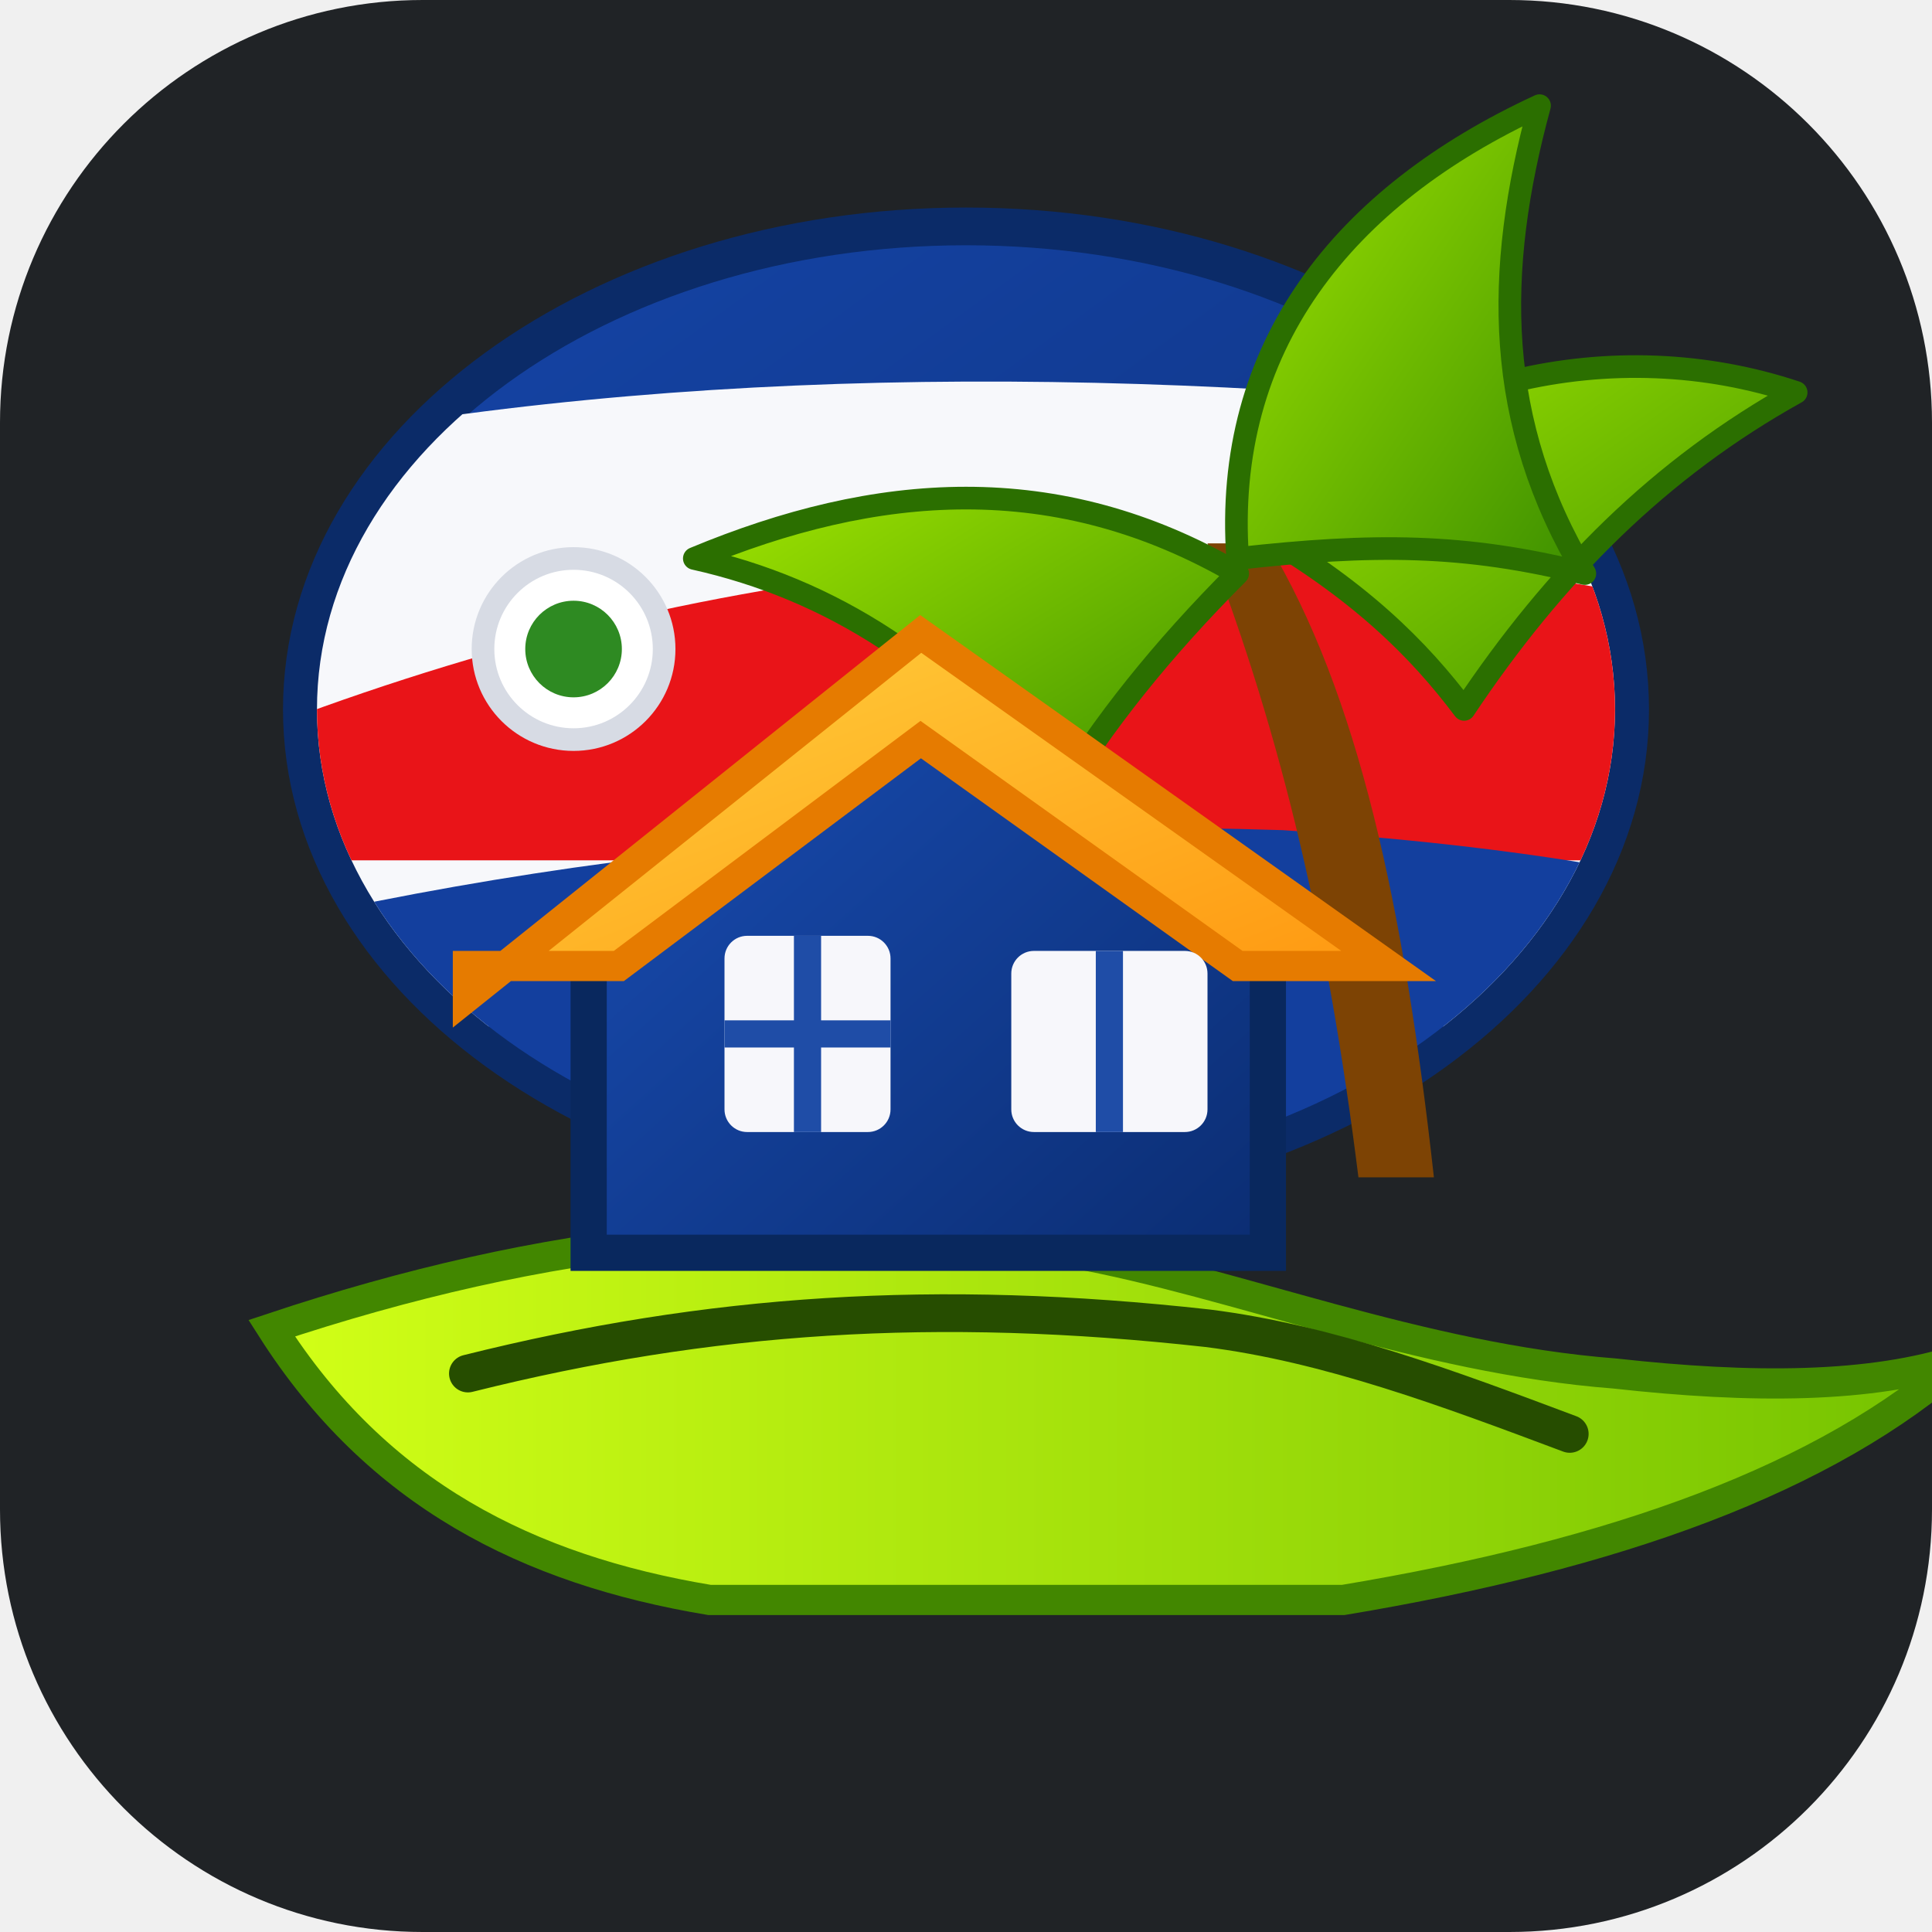
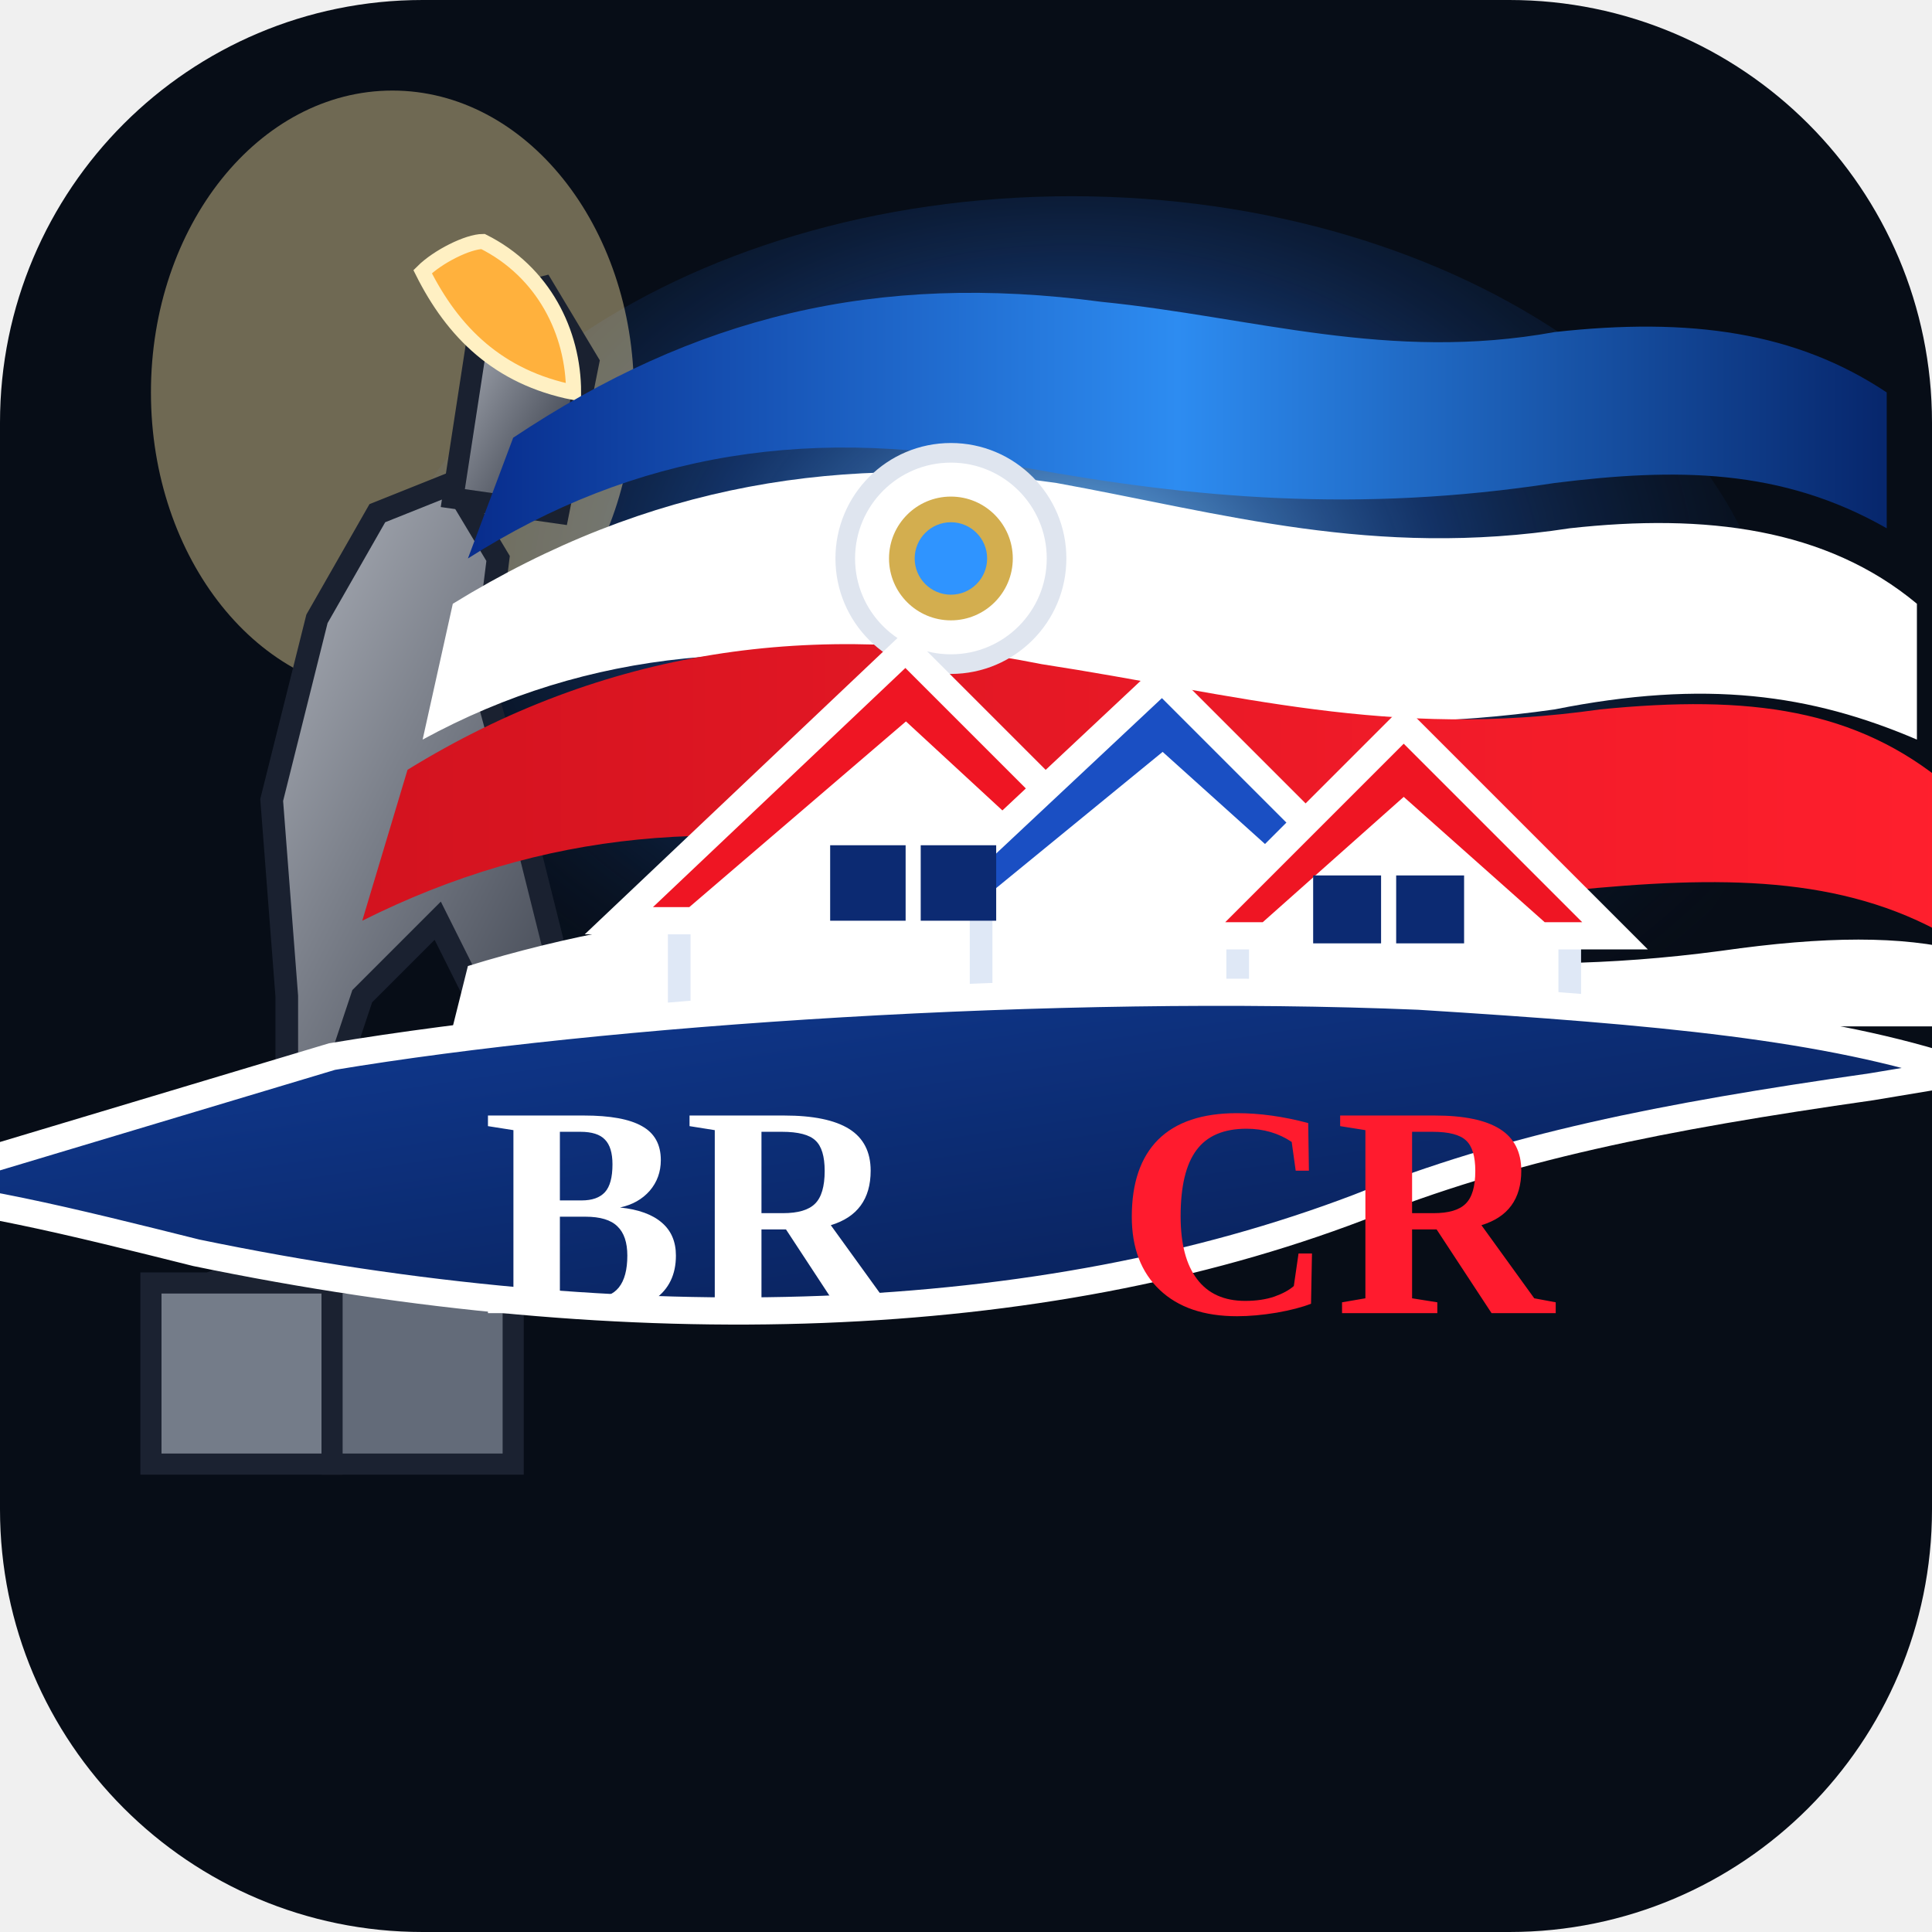
- <svg xmlns="http://www.w3.org/2000/svg" viewBox="0 0 128 128">
+ <svg xmlns="http://www.w3.org/2000/svg" viewBox="0 0 128 128" role="img" aria-label="BienesRaicesCR">
  <defs>
-     <linearGradient id="sky" x1="0%" x2="100%" y1="0%" y2="100%">
-       <stop offset="0%" stop-color="#1545a8" />
-       <stop offset="100%" stop-color="#0d2f78" />
+     <radialGradient id="glow" cx="50%" cy="38%" r="58%">
+       <stop offset="0%" stop-color="#78c5ff" stop-opacity="0.95" />
+       <stop offset="45%" stop-color="#215fc5" stop-opacity="0.45" />
+       <stop offset="100%" stop-color="#071527" stop-opacity="0" />
+     </radialGradient>
+     <linearGradient id="shield" x1="0%" x2="100%" y1="0%" y2="100%">
+       <stop offset="0%" stop-color="#103d99" />
+       <stop offset="100%" stop-color="#081b4c" />
    </linearGradient>
-     <linearGradient id="roof" x1="0%" x2="100%" y1="0%" y2="100%">
-       <stop offset="0%" stop-color="#ffd23f" />
-       <stop offset="100%" stop-color="#ff960f" />
+     <linearGradient id="flagBlue" x1="0%" x2="100%" y1="0%" y2="0%">
+       <stop offset="0%" stop-color="#082d8d" />
+       <stop offset="50%" stop-color="#2d8cf1" />
+       <stop offset="100%" stop-color="#07276d" />
    </linearGradient>
-     <linearGradient id="house" x1="0%" x2="100%" y1="10%" y2="100%">
-       <stop offset="0%" stop-color="#184bb0" />
-       <stop offset="100%" stop-color="#0b2d72" />
+     <linearGradient id="flagRed" x1="0%" x2="100%" y1="0%" y2="0%">
+       <stop offset="0%" stop-color="#d3131f" />
+       <stop offset="100%" stop-color="#ff1f2d" />
    </linearGradient>
-     <linearGradient id="ground" x1="0%" x2="100%" y1="0%" y2="0%">
-       <stop offset="0%" stop-color="#d2ff17" />
-       <stop offset="100%" stop-color="#74c200" />
+     <linearGradient id="statue" x1="0%" x2="100%" y1="0%" y2="100%">
+       <stop offset="0%" stop-color="#bcc0c8" />
+       <stop offset="100%" stop-color="#1f2532" />
    </linearGradient>
-     <linearGradient id="palm" x1="0%" x2="100%" y1="10%" y2="100%">
-       <stop offset="0%" stop-color="#9be000" />
-       <stop offset="100%" stop-color="#3d9000" />
-     </linearGradient>
-     <clipPath id="oval">
-       <ellipse cx="64" cy="47" rx="43" ry="31" />
-     </clipPath>
  </defs>
-   <rect width="128" height="128" rx="28" fill="#202326" />
-   <ellipse cx="64" cy="47" rx="44" ry="32" fill="url(#sky)" stroke="#0b2b68" stroke-width="2.5" />
-   <g clip-path="url(#oval)">
-     <path d="M0 34c26-8 56-10 87-8 17 1 30 4 41 11v31H0V44c10-4 16-7 14-10Z" fill="#f7f8fb" />
-     <path d="M0 56c28-14 58-21 90-19 13 1 25 3 38 8v12H0V56Z" fill="#e91418" />
-     <path d="M0 66c26-8 54-12 85-11 15 1 29 3 43 8v14H0V66Z" fill="#133f9e" />
-     <circle cx="38" cy="43" r="6" fill="#ffffff" stroke="#d7dbe4" stroke-width="1.5" />
-     <circle cx="38" cy="43" r="3.2" fill="#2e8a22" />
+   <rect width="128" height="128" rx="28" fill="#070d17" />
+   <ellipse cx="71" cy="46" rx="47" ry="33" fill="url(#glow)" />
+   <ellipse cx="26" cy="26" rx="16" ry="20" fill="#ffe7a7" opacity="0.42" />
+   <g>
+     <path d="M14 85 19 83 19 66 18 53 21 41 25 34 30 32 33 37 32 45 35 56 38 68 41 81 37 84 34 71 29 61 24 66 20 78 20 85 14 85Z" fill="url(#statue)" stroke="#1a2130" stroke-width="1.5" />
+     <path d="M30 33 32 20l4-1 3 5-2 10Z" fill="url(#statue)" stroke="#1a2130" stroke-width="1.4" />
+     <path d="M32 16c4 2 6 6 6 10-5-1-8-4-10-8 1-1 3-2 4-2Z" fill="#ffb13d" stroke="#fff0c3" stroke-width="1" />
+     <rect x="10" y="85" width="12" height="12" fill="#747c89" stroke="#1b2231" stroke-width="1.4" />
+     <rect x="22" y="85" width="12" height="12" fill="#636b79" stroke="#1b2231" stroke-width="1.4" />
  </g>
-   <path d="M18 88c18-6 35-8 53-5 11 2 23 7 36 8 9 1 17 1 23-1-9 8-23 13-41 16H47c-12-2-22-7-29-18Z" fill="url(#ground)" stroke="#428700" stroke-width="2" />
-   <path d="M31 91c16-4 31-5 49-3 8 1 16 4 24 7" fill="none" stroke="#264d00" stroke-width="2.5" stroke-linecap="round" />
-   <path d="M84 36c6 10 9 24 11 42h-5c-2-16-5-29-10-42h4Z" fill="#7d4304" />
-   <path d="M83 35c10-10 24-13 36-9-9 5-16 12-22 21-3-4-7-8-14-12Z" fill="url(#palm)" stroke="#2b6f00" stroke-width="1.5" stroke-linejoin="round" />
-   <path d="M82 37c-1-14 7-24 20-30-3 11-3 21 3 31-8-2-14-2-23-1Z" fill="url(#palm)" stroke="#2b6f00" stroke-width="1.5" stroke-linejoin="round" />
-   <path d="M82 38c-12-7-24-6-36-1 9 2 17 7 24 16 3-5 7-10 12-15Z" fill="url(#palm)" stroke="#2b6f00" stroke-width="1.5" stroke-linejoin="round" />
-   <path d="M39 63 61 47l23 16v20H39V63Z" fill="url(#house)" stroke="#09285e" stroke-width="2.4" />
-   <path d="M31 66 61 42l31 22H82L61 49 41 64H31Z" fill="url(#roof)" stroke="#e67b00" stroke-width="2" />
-   <rect x="48" y="62" width="11" height="13" rx="1.5" fill="#f7f7fb" />
-   <rect x="67" y="63" width="13" height="12" rx="1.5" fill="#f7f7fb" />
-   <path d="M53.5 62v13M48 68.5h11M73.5 63v12" stroke="#1f4da7" stroke-width="1.8" />
+   <g>
+     <path d="M34 29c12-8 24-11 39-9 10 1 19 4 30 2 9-1 16 0 22 4v9c-7-4-14-4-22-3-13 2-24 1-35-1-14-3-26-1-37 6Z" fill="url(#flagBlue)" />
+     <path d="M30 40c13-8 26-10 40-8 11 2 21 5 34 3 9-1 17 0 23 5v9c-7-3-14-4-24-2-14 2-26 0-38-2-14-3-26-2-37 4Z" fill="#ffffff" />
+     <path d="M27 51c13-8 27-10 42-7 13 2 23 5 37 3 10-1 17 0 23 5v10c-7-4-15-4-25-3-16 2-28 0-42-2-14-3-26-2-38 4Z" fill="url(#flagRed)" />
+     <path d="M31 64c13-4 27-5 43-3 14 2 25 4 40 2 7-1 12-1 16 0v5H30Z" fill="#ffffff" />
+     <circle cx="63" cy="37" r="7" fill="#ffffff" stroke="#dfe5ef" stroke-width="1.3" />
+     <circle cx="63" cy="37" r="4.1" fill="#d3ae4f" />
+     <circle cx="63" cy="37" r="2.4" fill="#2f94ff" />
+   </g>
+   <g>
+     <path d="M45 60 60 47l15 13v14H45Z" fill="#ffffff" stroke="#dfe8f6" stroke-width="1.5" />
+     <path d="M41 61 60 43l18 18h-5L60 49 46 61h-5Z" fill="#ef1523" stroke="#ffffff" stroke-width="1.8" />
+     <path d="M65 59 77 49l12 10v15H65Z" fill="#ffffff" stroke="#dfe8f6" stroke-width="1.5" />
+     <path d="M61 60 77 45l15 15h-5L77 51 66 60h-5Z" fill="#1a4fc3" stroke="#ffffff" stroke-width="1.8" />
+     <path d="M82 61 93 52l11 9v13H82Z" fill="#ffffff" stroke="#dfe8f6" stroke-width="1.5" />
+     <path d="M79 62 93 48l14 14h-5L93 54 84 62h-5Z" fill="#ef1523" stroke="#ffffff" stroke-width="1.8" />
+     <rect x="55" y="56" width="5" height="5" fill="#0c2a72" />
+     <rect x="61" y="56" width="5" height="5" fill="#0c2a72" />
+     <rect x="87" y="58" width="4.5" height="4.5" fill="#0c2a72" />
+     <rect x="92.5" y="58" width="4.5" height="4.5" fill="#0c2a72" />
+   </g>
+   <path d="M22 70c18-3 48-5 72-4 16 1 27 2 36 5l-6 1c-14 2-24 4-34 8-21 8-48 9-77 3-8-2-16-4-21-4l30-9Z" fill="url(#shield)" stroke="#ffffff" stroke-width="1.8" />
+   <text x="32" y="87" fill="#ffffff" font-family="Georgia, 'Times New Roman', serif" font-size="20" font-weight="700">BR</text>
+   <text x="74" y="87" fill="#ff1b2e" font-family="Georgia, 'Times New Roman', serif" font-size="20" font-weight="700">CR</text>
</svg>
